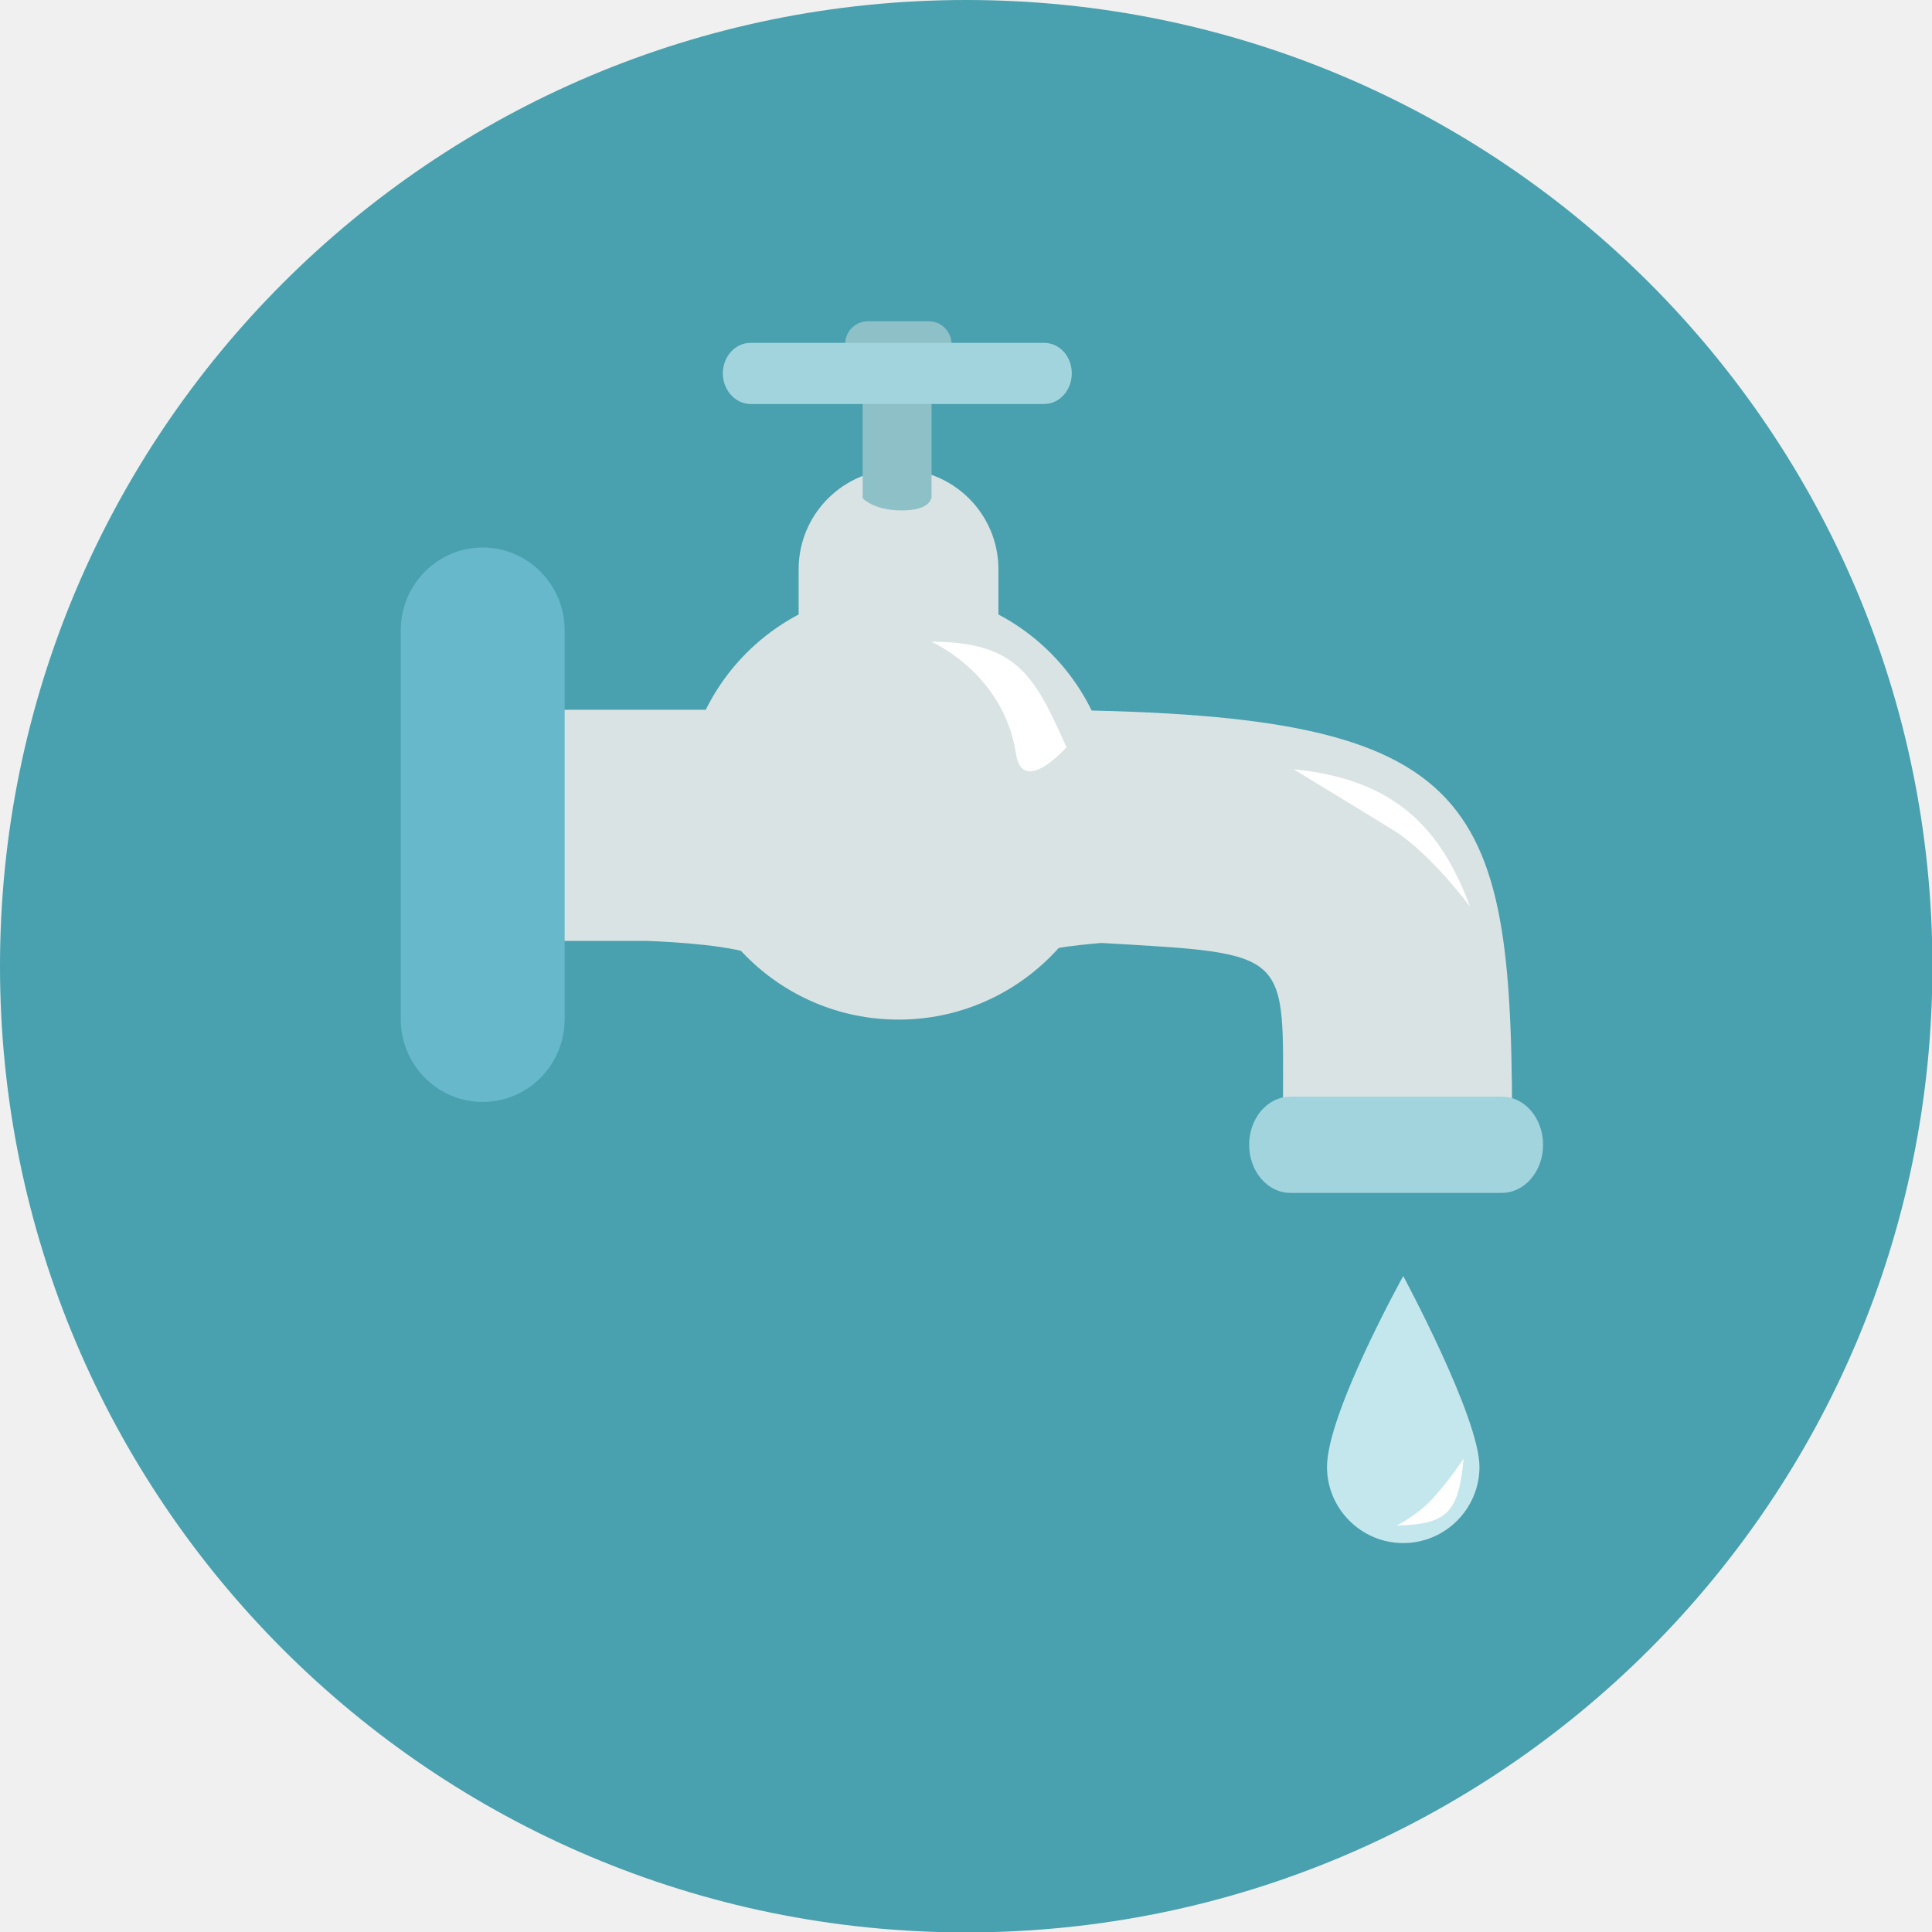
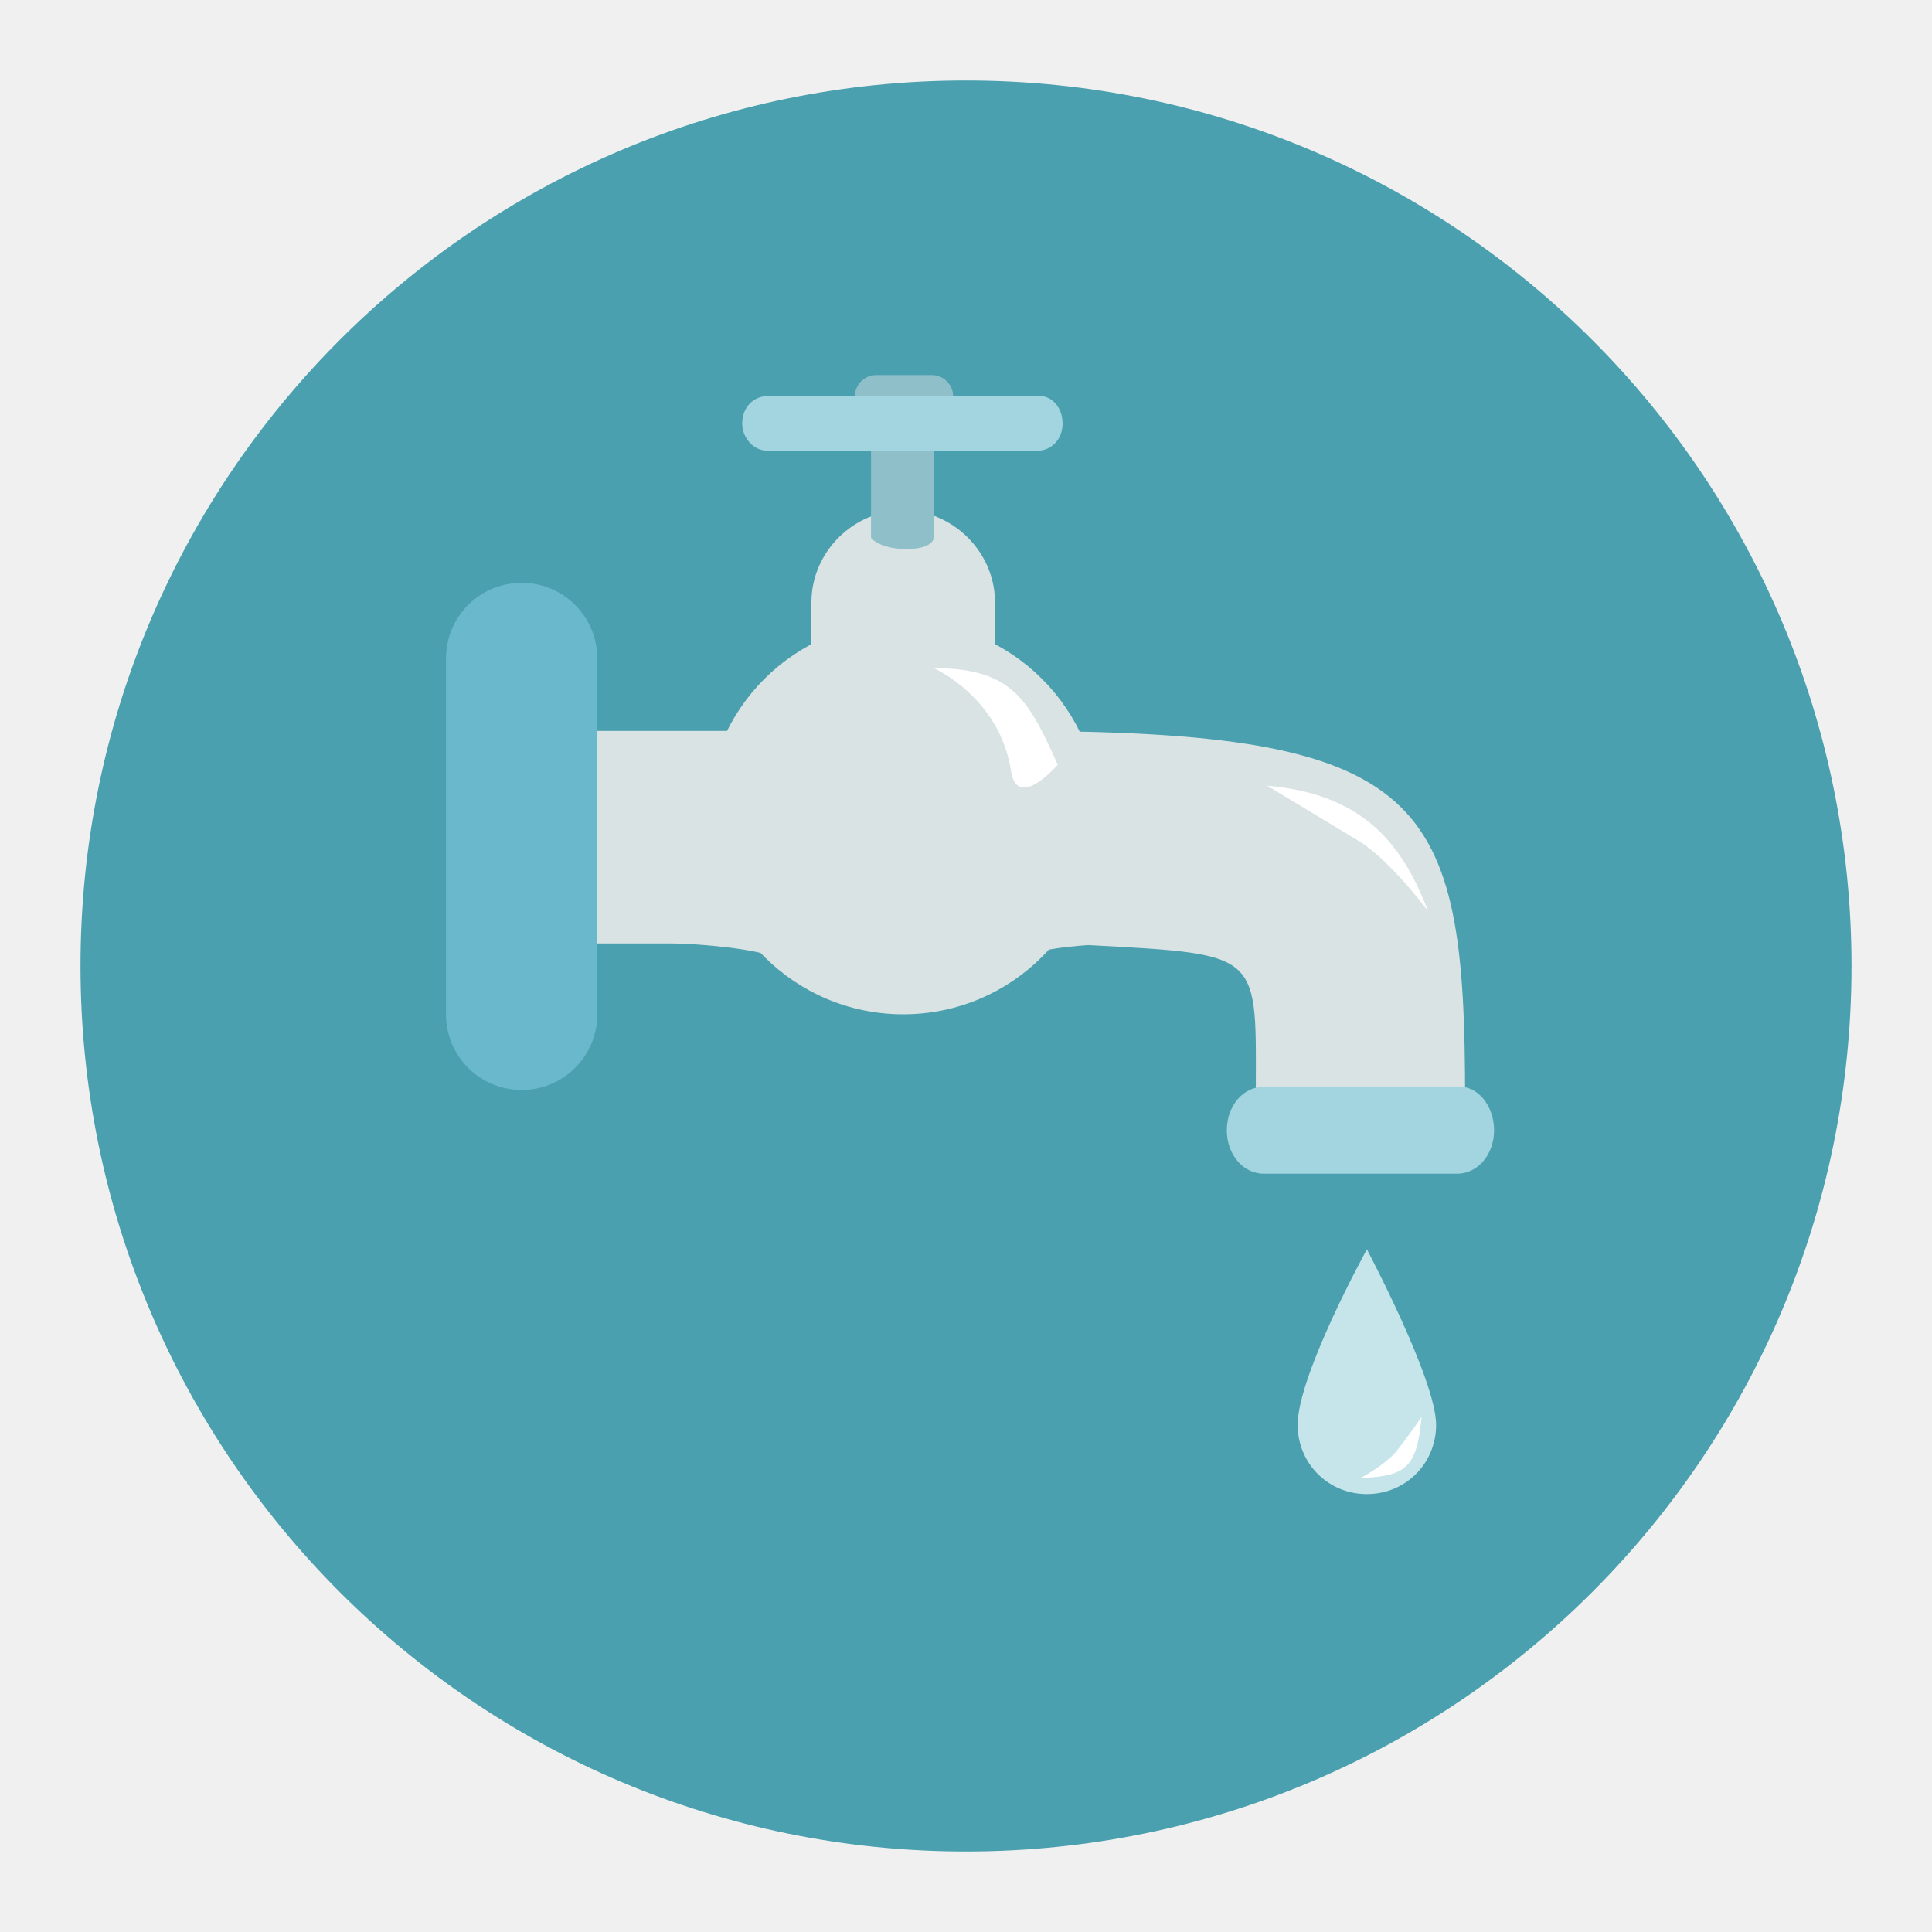
- <svg xmlns="http://www.w3.org/2000/svg" version="1.1" id="Layer_1" x="0px" y="0px" viewBox="0 0 473.9 473.9" style="enable-background:new 0 0 473.9 473.9;" xml:space="preserve">
+ <svg xmlns="http://www.w3.org/2000/svg" version="1.1" id="Livello_1" x="0px" y="0px" viewBox="0 0 120 120" style="enable-background:new 0 0 120 120;" xml:space="preserve">
  <style type="text/css">
- 	.st0{fill:#49A0AE;}
- 	.st1{fill:#D9E3E4;}
- 	.st2{fill:#A2D4DE;}
- 	.st3{fill:#8EC0C8;}
- 	.st4{fill:#67B8CB;}
+ 	.st0{fill:#4AA0AE;}
+ 	.st1{fill:#D9E3E3;}
+ 	.st2{fill:#A2D5DF;}
+ 	.st3{fill:#8FC0C9;}
+ 	.st4{fill:#69B8CB;}
	.st5{fill:#FFFFFF;}
- 	.st6{fill:#C4E7ED;}
+ 	.st6{fill:#C5E5EB;}
</style>
-   <circle class="st0" cx="237" cy="237" r="237" />
-   <path class="st1" d="M249.1,174.1H120.8l-0.7,56.7c0,0-1.3,0,38.6,0c5.8,0.2,22.4,1.1,27.7,4c11.1,5.9,20.1,7.7,29.8,8.1v0.1  c0.9,0,1.8,0,2.6,0c0.9,0,1.7,0,2.6,0v-0.1c9.7-0.4,18.6-2.1,29.8-8.1c3.5-1.9,11.9-2.9,18.9-3.5c47.4,2.7,44.6,1.9,44.6,41.2  c0,0,11,4.3,28.1,4.3c17,0,28.1-4.3,28.1-4.3C370.6,191.5,360.5,174.1,249.1,174.1z" />
-   <path class="st2" d="M378.5,280.8c0,6.5-4.5,11.8-10.1,11.8h-51.9c-5.6,0-10.1-5.3-10.1-11.8l0,0c0-6.5,4.5-11.8,10.1-11.8h51.9  C374,269,378.5,274.3,378.5,280.8L378.5,280.8z" />
+   <circle class="st0" cx="60" cy="60" r="55" />
+   <path class="st1" d="M62.8,45.4H33l-0.2,13.2c0,0-0.3,0,9,0c1.3,0,5.2,0.3,6.4,0.9c2.6,1.4,4.7,1.8,6.9,1.9v0c0.2,0,0.4,0,0.6,0  c0.2,0,0.4,0,0.6,0v0c2.3-0.1,4.3-0.5,6.9-1.9c0.8-0.4,2.8-0.7,4.4-0.8c11,0.6,10.4,0.4,10.4,9.6c0,0,2.6,1,6.5,1c3.9,0,6.5-1,6.5-1  C91,49.4,88.7,45.4,62.8,45.4z" />
+   <path class="st2" d="M92.8,70.2c0,1.5-1,2.7-2.3,2.7h-12c-1.3,0-2.3-1.2-2.3-2.7l0,0c0-1.5,1-2.7,2.3-2.7h12  C91.8,67.4,92.8,68.7,92.8,70.2L92.8,70.2z" />
  <g>
-     <circle class="st1" cx="220.4" cy="197.4" r="52.7" />
-     <path class="st1" d="M244.9,175.4c0,13.5-11,24.5-24.5,24.5l0,0c-13.5,0-24.5-11-24.5-24.5v-35.8c0-13.5,11-24.5,24.5-24.5l0,0   c13.5,0,24.5,11,24.5,24.5V175.4z" />
+     <circle class="st1" cx="56.1" cy="50.8" r="12.2" />
+     <path class="st1" d="M61.8,45.7c0,3.1-2.6,5.7-5.7,5.7l0,0c-3.1,0-5.7-2.6-5.7-5.7v-8.3c0-3.1,2.6-5.7,5.7-5.7l0,0   c3.1,0,5.7,2.6,5.7,5.7V45.7z" />
  </g>
  <g>
-     <path class="st3" d="M228.4,122.2c0,0-0.2,3-7.2,3s-9.6-3-9.6-3V92h16.9V122.2z" />
-     <path class="st3" d="M212.9,90c-3.1,0-5.6-2.5-5.6-5.6l0,0c0-3.1,2.5-5.6,5.6-5.6h14.9c3.1,0,5.6,2.5,5.6,5.6l0,0   c0,3.1-2.5,5.6-5.6,5.6H212.9z" />
+     <path class="st3" d="M58,33.4c0,0,0,0.7-1.7,0.7s-2.2-0.7-2.2-0.7v-7H58L58,33.4L58,33.4z" />
+     <path class="st3" d="M54.4,25.9c-0.7,0-1.3-0.6-1.3-1.3l0,0c0-0.7,0.6-1.3,1.3-1.3h3.5c0.7,0,1.3,0.6,1.3,1.3l0,0   c0,0.7-0.6,1.3-1.3,1.3H54.4z" />
  </g>
-   <path class="st2" d="M262.9,91.6c0,4.1-3,7.5-6.8,7.5h-72c-3.7,0-6.8-3.4-6.8-7.5l0,0c0-4.1,3-7.5,6.8-7.5h72  C259.9,84.1,262.9,87.4,262.9,91.6L262.9,91.6z" />
-   <path class="st4" d="M138.5,250c0,11.2-9,20.3-20.1,20.3l0,0c-11.1,0-20.1-9.1-20.1-20.3v-95.4c0-11.2,9-20.3,20.1-20.3l0,0  c11.1,0,20.1,9.1,20.1,20.3V250z" />
+   <path class="st2" d="M66,26.3c0,1-0.7,1.7-1.6,1.7H47.7c-0.9,0-1.6-0.8-1.6-1.7l0,0c0-1,0.7-1.7,1.6-1.7h16.7  C65.3,24.5,66,25.3,66,26.3L66,26.3z" />
+   <path class="st4" d="M37.1,63c0,2.6-2.1,4.7-4.7,4.7l0,0c-2.6,0-4.7-2.1-4.7-4.7V40.9c0-2.6,2.1-4.7,4.7-4.7l0,0  c2.6,0,4.7,2.1,4.7,4.7V63z" />
  <g>
-     <path class="st5" d="M360.6,222.4c-7.2-19.3-18.5-31.3-43.3-33.7c0,0,15.2,9.2,24.9,15.2C351,209.5,360.6,222.4,360.6,222.4z" />
-     <path class="st5" d="M261.6,183.3c-7.7-17.2-11.9-25.9-33.2-25.9c0,0,17.7,7.6,20.8,27.4C250.8,195.5,261.6,183.3,261.6,183.3z" />
+     <path class="st5" d="M88.7,56.6c-1.7-4.5-4.3-7.3-10-7.8c0,0,3.5,2.1,5.8,3.5C86.5,53.6,88.7,56.6,88.7,56.6z" />
+     <path class="st5" d="M65.7,47.5c-1.8-4-2.8-6-7.7-6c0,0,4.1,1.8,4.8,6.4C63.2,50.4,65.7,47.5,65.7,47.5z" />
  </g>
-   <path class="st6" d="M344.2,313c0,0-18.7,33.7-18.7,46.8c0,10.3,8.4,18.7,18.7,18.7c10.3,0,18.7-8.4,18.7-18.7  C362.9,347.7,344.2,313,344.2,313z" />
-   <path class="st5" d="M342.6,374.2c12.4-0.3,15.2-3.2,16.4-16.4c0,0-3.4,5.2-7.5,9.7C347.8,371.6,342.6,374.2,342.6,374.2z" />
+   <path class="st6" d="M84.9,77.6c0,0-4.3,7.8-4.3,10.9c0,2.4,1.9,4.3,4.3,4.3c2.4,0,4.3-1.9,4.3-4.3C89.2,85.7,84.9,77.6,84.9,77.6z" />
+   <path class="st5" d="M84.5,91.8c2.9-0.1,3.5-0.7,3.8-3.8c0,0-0.8,1.2-1.7,2.3C85.7,91.2,84.5,91.8,84.5,91.8z" />
</svg>
